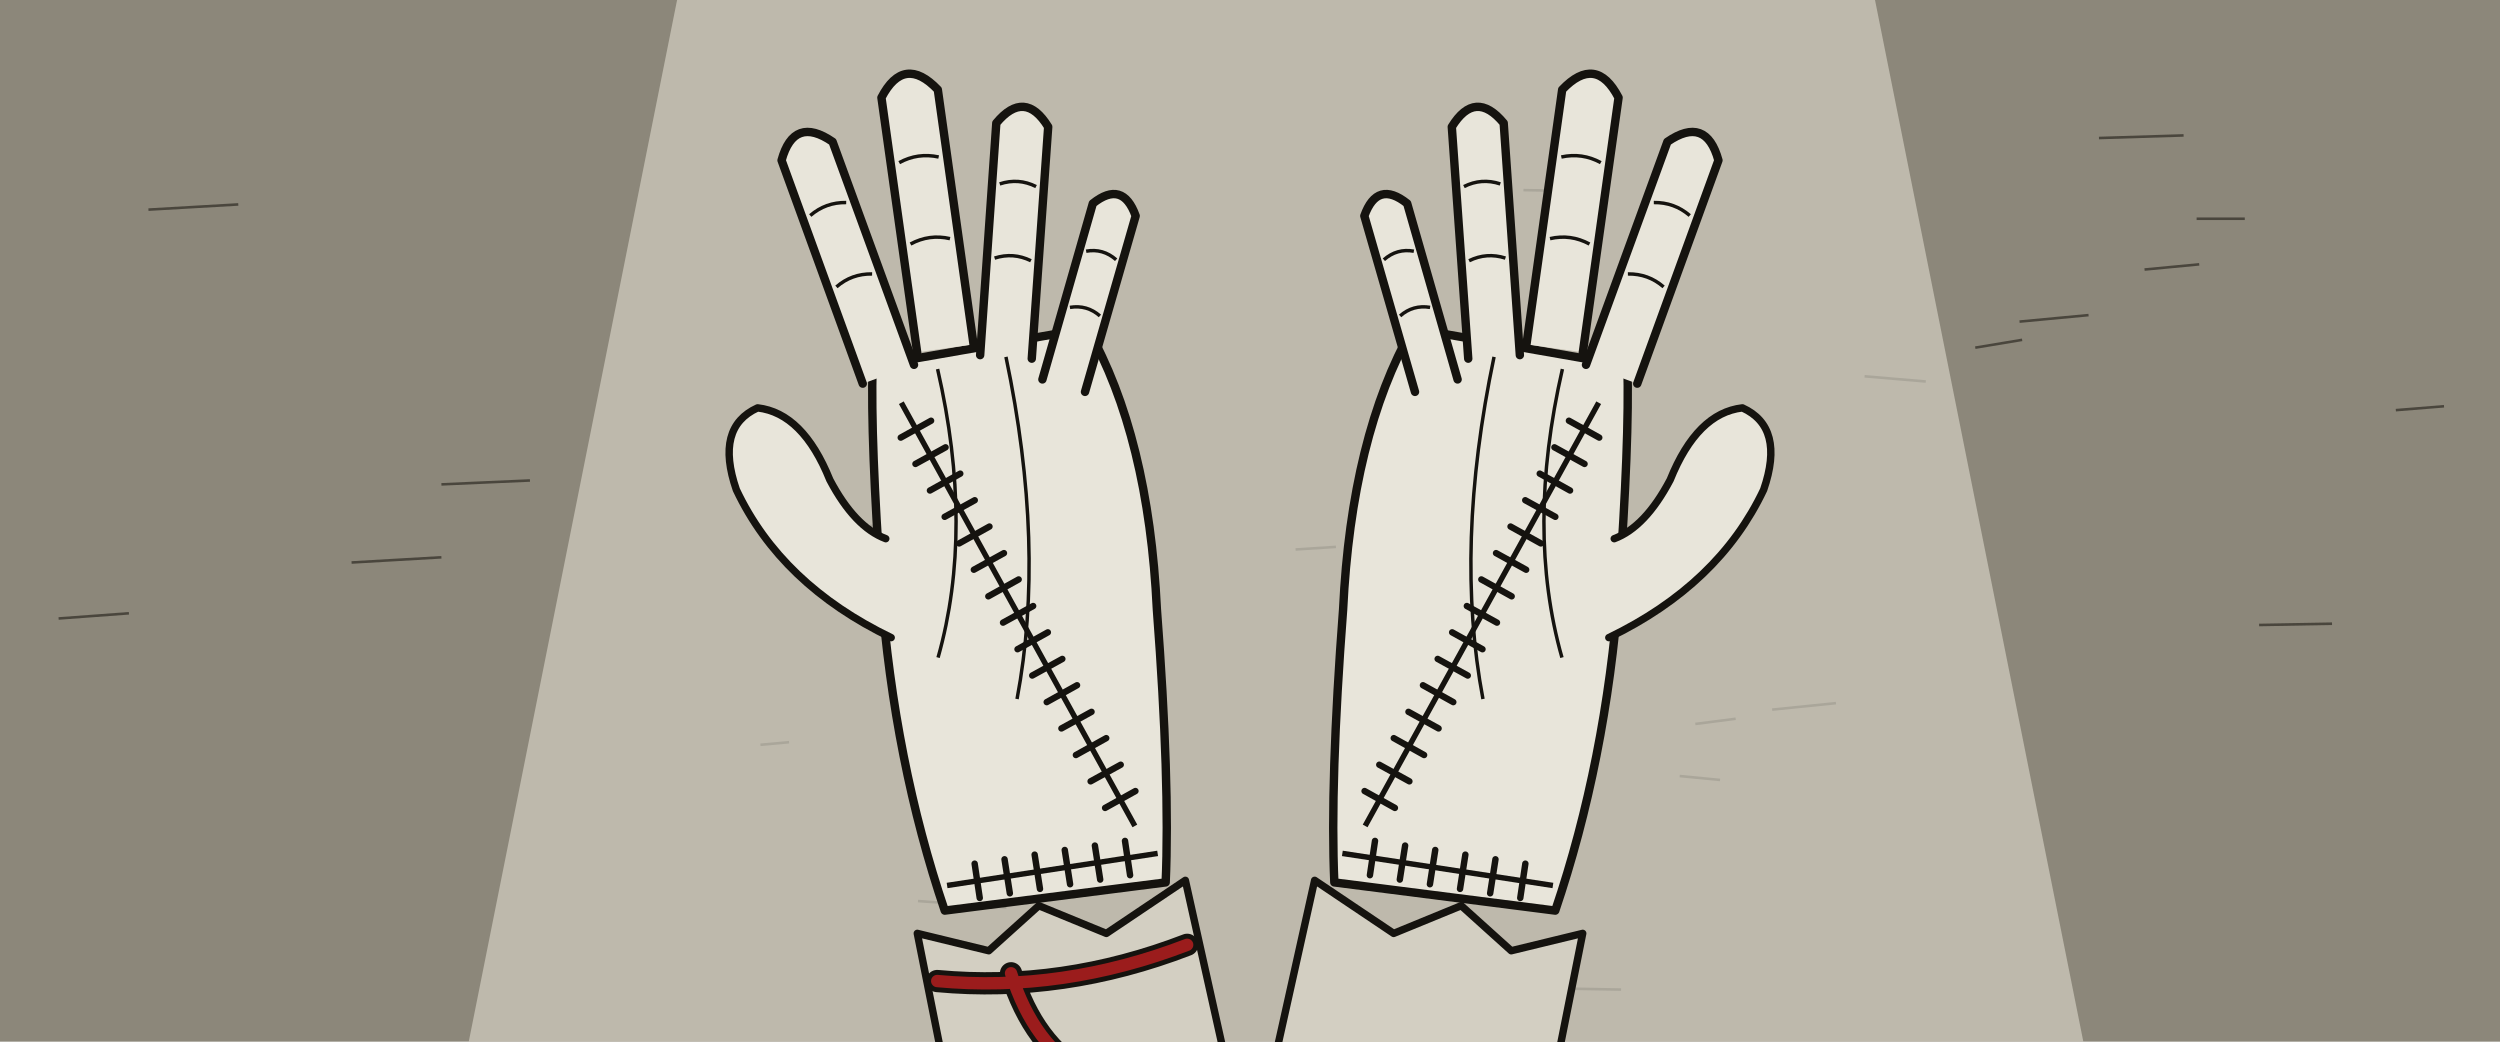
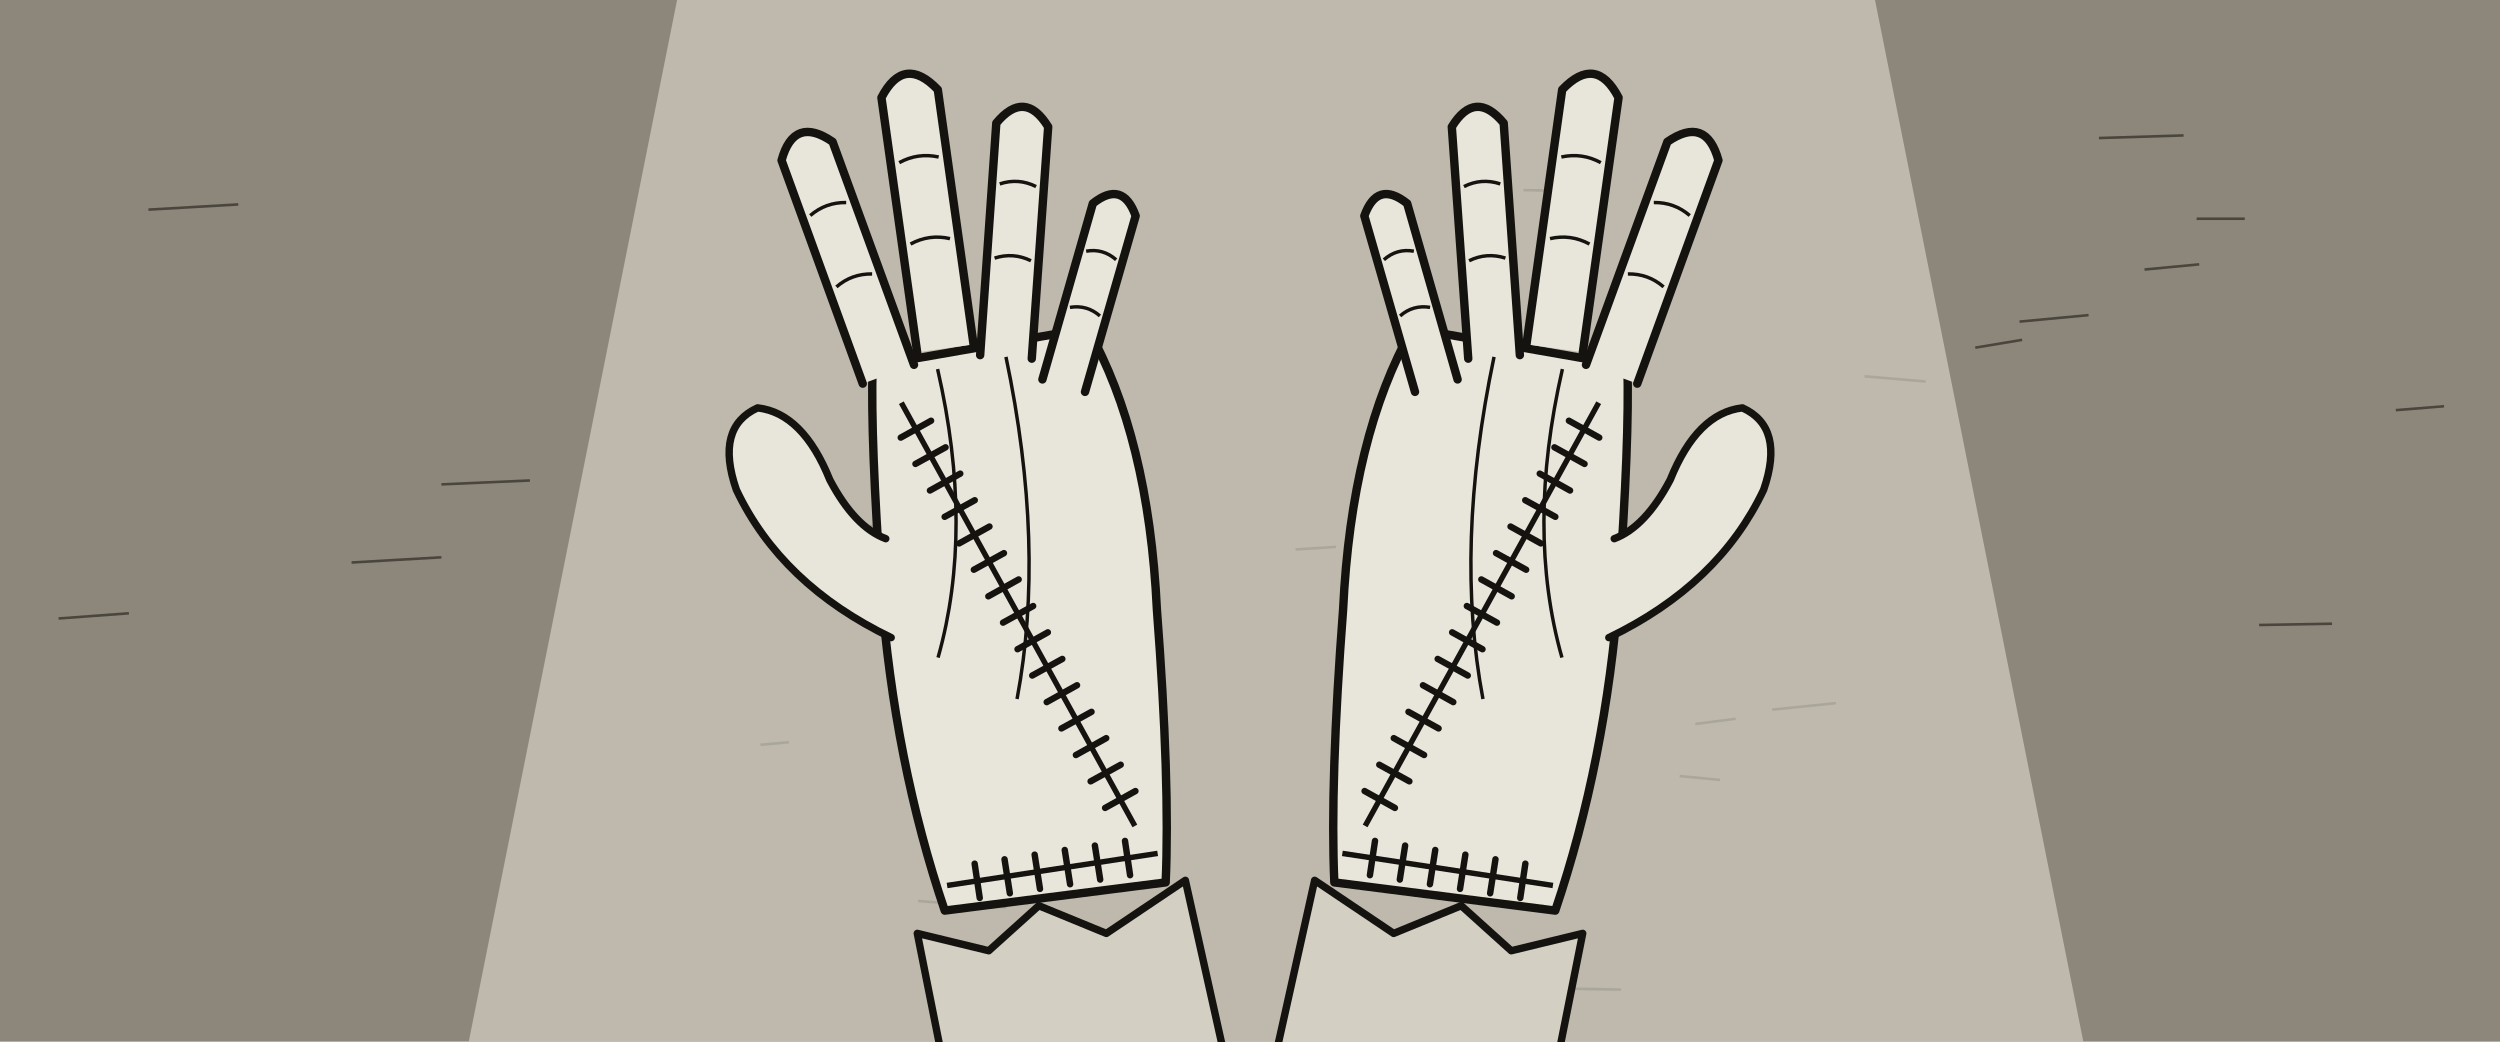
<svg xmlns="http://www.w3.org/2000/svg" width="1920" height="800" viewBox="0 0 1920 800">
  <defs>
    <pattern id="h1" width="5" height="5" patternUnits="userSpaceOnUse" patternTransform="rotate(38)">
      <rect width="5" height="5" fill="#E8E5DA" />
      <line x1="0" y1="0" x2="0" y2="5" stroke="#15130F" stroke-width="1" />
    </pattern>
    <pattern id="h2" width="4" height="4" patternUnits="userSpaceOnUse" patternTransform="rotate(38)">
      <rect width="4" height="4" fill="#E8E5DA" />
      <line x1="0" y1="0" x2="0" y2="4" stroke="#15130F" stroke-width="1.1" />
      <line x1="0" y1="2" x2="4" y2="2" stroke="#15130F" stroke-width=".8" />
    </pattern>
    <pattern id="v1" width="5" height="5" patternUnits="userSpaceOnUse" patternTransform="rotate(38)">
      <line x1="0" y1="0" x2="0" y2="5" stroke="#15130F" stroke-width="1" />
    </pattern>
    <pattern id="v1f" width="5" height="5" patternUnits="userSpaceOnUse" patternTransform="rotate(38)">
      <line x1="0" y1="0" x2="0" y2="5" stroke="#15130F" stroke-width="1.9" />
    </pattern>
    <pattern id="v2" width="4" height="4" patternUnits="userSpaceOnUse" patternTransform="rotate(38)">
      <line x1="0" y1="0" x2="0" y2="4" stroke="#15130F" stroke-width="1.1" />
      <line x1="0" y1="2" x2="4" y2="2" stroke="#15130F" stroke-width=".8" />
    </pattern>
    <pattern id="terre" width="7" height="7" patternUnits="userSpaceOnUse" patternTransform="rotate(38)">
      <rect width="7" height="7" fill="#E8E5DA" />
      <line x1="0" y1="0" x2="0" y2="7" stroke="#15130F" stroke-width="1.1" />
      <line x1="3.5" y1="0" x2="3.5" y2="7" stroke="#15130F" stroke-width=".5" />
    </pattern>
    <pattern id="sacs" width="68" height="32" patternUnits="userSpaceOnUse">
      <rect width="68" height="32" fill="#E8E5DA" />
      <path d="M2 30 Q2 4 34 4 Q66 4 66 30 Z" fill="url(#h1)" stroke="#15130F" stroke-width="2.2" />
      <path d="M-32 14 Q-32 -12 0 -12 Q32 -12 32 14 M36 14 Q36 -12 68 -12" fill="none" stroke="#15130F" stroke-width="1.5" />
      <path d="M24 16 L28 20 M40 12 L42 18" stroke="#15130F" stroke-width="1.2" />
    </pattern>
    <pattern id="planches" width="80" height="44" patternUnits="userSpaceOnUse">
      <rect width="80" height="44" fill="url(#h1)" />
      <path d="M0 0 H80 M0 22 H80 M28 0 V22 M60 22 V44" stroke="#15130F" stroke-width="2" />
      <circle cx="10" cy="10" r="1.6" fill="#15130F" />
      <circle cx="68" cy="32" r="1.6" fill="#15130F" />
    </pattern>
    <pattern id="caille" width="36" height="40" patternUnits="userSpaceOnUse">
      <rect width="36" height="40" fill="#E8E5DA" />
      <rect x="2" y="2" width="28" height="36" fill="url(#h1)" stroke="#15130F" stroke-width="2" />
    </pattern>
    <pattern id="h3" width="3" height="3" patternUnits="userSpaceOnUse" patternTransform="rotate(-52)">
      <rect width="3" height="3" fill="#E8E5DA" />
      <line x1="0" y1="0" x2="0" y2="3" stroke="#15130F" stroke-width="1.2" />
      <line x1="0" y1="1.5" x2="3" y2="1.5" stroke="#15130F" stroke-width="1" />
    </pattern>
    <pattern id="v3" width="3" height="3" patternUnits="userSpaceOnUse" patternTransform="rotate(-52)">
      <line x1="0" y1="0" x2="0" y2="3" stroke="#15130F" stroke-width="1.2" />
      <line x1="0" y1="1.5" x2="3" y2="1.5" stroke="#15130F" stroke-width="1" />
    </pattern>
    <pattern id="pierre" width="90" height="60" patternUnits="userSpaceOnUse">
      <rect width="90" height="60" fill="#E8E5DA" />
      <path d="M6 14 l20 -3 M40 40 l26 4 M60 12 l14 2 M12 48 l10 -2" stroke="#8C877A" stroke-width="1.4" />
      <circle cx="74" cy="30" r="1.6" fill="#8C877A" />
      <circle cx="24" cy="30" r="1.2" fill="#4A463D" />
    </pattern>
    <clipPath id="cadre">
      <rect x="150" y="50" width="1620" height="720" />
    </clipPath>
  </defs>
  <rect width="1920" height="800" fill="#8C877A" />
  <path d="M1551 247 l53 -5" stroke="#4A463D" stroke-width="2" />
  <path d="M785 492 l55 3" stroke="#4A463D" stroke-width="2" />
  <path d="M995 422 l31 -2" stroke="#4A463D" stroke-width="2" />
  <path d="M1840 315 l37 -3" stroke="#4A463D" stroke-width="2" />
  <path d="M905 748 l23 3" stroke="#4A463D" stroke-width="2" />
  <path d="M1687 168 l37 0" stroke="#4A463D" stroke-width="2" />
  <path d="M584 572 l22 -2" stroke="#4A463D" stroke-width="2" />
  <path d="M1612 106 l65 -2" stroke="#4A463D" stroke-width="2" />
  <path d="M1517 267 l36 -6" stroke="#4A463D" stroke-width="2" />
  <path d="M705 692 l68 5" stroke="#4A463D" stroke-width="2" />
  <path d="M270 432 l69 -4" stroke="#4A463D" stroke-width="2" />
  <path d="M339 372 l68 -3" stroke="#4A463D" stroke-width="2" />
  <path d="M1301 390 l40 -6" stroke="#4A463D" stroke-width="2" />
  <path d="M1135 681 l60 -1" stroke="#4A463D" stroke-width="2" />
  <path d="M1290 596 l31 3" stroke="#4A463D" stroke-width="2" />
  <path d="M1735 480 l56 -1" stroke="#4A463D" stroke-width="2" />
  <path d="M1133 771 l34 2" stroke="#4A463D" stroke-width="2" />
  <path d="M1302 556 l31 -4" stroke="#4A463D" stroke-width="2" />
  <path d="M1361 545 l49 -5" stroke="#4A463D" stroke-width="2" />
  <path d="M1170 146 l56 1" stroke="#4A463D" stroke-width="2" />
  <path d="M1647 207 l42 -4" stroke="#4A463D" stroke-width="2" />
  <path d="M1187 759 l58 1" stroke="#4A463D" stroke-width="2" />
  <path d="M114 161 l69 -4" stroke="#4A463D" stroke-width="2" />
  <path d="M1432 289 l47 4" stroke="#4A463D" stroke-width="2" />
  <path d="M668 404 l34 -4" stroke="#4A463D" stroke-width="2" />
  <path d="M45 475 l54 -4" stroke="#4A463D" stroke-width="2" />
  <path d="M520 0 L1440 0 L1600 800 L360 800 Z" fill="#D3CFC2" opacity=".7" />
  <g transform="translate(690 470) scale(1.9 1.9) rotate(-96)">
    <path d="M-520 30 L-130 -6 L-140 22 L-124 44 L-138 70 L-120 104 L-520 150 Z" fill="#D3CFC2" stroke="#15130F" stroke-linejoin="round" stroke-linecap="round" stroke-width="3" />
    <path d="M-420 40 Q-300 60 -200 30 M-430 110 Q-320 100 -230 120" fill="none" stroke="#15130F" stroke-width="1.4" />
    <path d="M-122 6 Q-60 -8 10 -6 Q70 -4 100 0 L106 88 Q60 108 -10 104 Q-80 102 -120 96 Z" fill="#E8E5DA" stroke="#15130F" stroke-linejoin="round" stroke-linecap="round" stroke-width="3.4" />
    <path d="M93.3 -4.7 L186.5 -27.9 Q204.1 -21.0 191.8 -6.6 L98.7 16.7" fill="#E8E5DA" stroke="#15130F" stroke-linejoin="round" stroke-linecap="round" stroke-width="3.4" />
    <path d="M133.3 -11.2 Q138.0 -4.5 137.0 3.7" fill="none" stroke="#15130F" stroke-width="1.4" />
    <path d="M163.1 -18.7 Q167.8 -11.9 166.8 -3.7" fill="none" stroke="#15130F" stroke-width="1.4" />
    <path d="M103.6 18.5 L207.5 14.9 Q224.0 25.8 208.3 37.9 L104.4 41.5" fill="#E8E5DA" stroke="#15130F" stroke-linejoin="round" stroke-linecap="round" stroke-width="3.4" />
    <path d="M147.4 20.4 Q150.7 28.4 147.9 36.5" fill="none" stroke="#15130F" stroke-width="1.4" />
    <path d="M180.6 19.3 Q183.9 27.2 181.2 35.4" fill="none" stroke="#15130F" stroke-width="1.4" />
    <path d="M99.8 43.7 L192.4 60.0 Q205.0 72.9 188.7 80.7 L96.2 64.3" fill="#E8E5DA" stroke="#15130F" stroke-linejoin="round" stroke-linecap="round" stroke-width="3.4" />
    <path d="M138.2 53.6 Q139.8 61.4 135.6 68.1" fill="none" stroke="#15130F" stroke-width="1.4" />
    <path d="M167.8 58.8 Q169.5 66.6 165.2 73.3" fill="none" stroke="#15130F" stroke-width="1.4" />
    <path d="M87.4 67.7 L156.0 95.4 Q164.3 108.4 149.2 112.1 L80.6 84.3" fill="#E8E5DA" stroke="#15130F" stroke-linejoin="round" stroke-linecap="round" stroke-width="3.4" />
    <path d="M115.2 81.8 Q115.6 88.8 110.5 93.5" fill="none" stroke="#15130F" stroke-width="1.4" />
    <path d="M137.1 90.7 Q137.6 97.6 132.4 102.4" fill="none" stroke="#15130F" stroke-width="1.4" />
    <path d="M-10 -4 Q16 -46 56 -60 Q82 -66 88 -48 Q84 -30 56 -22 Q36 -14 30 -2" fill="#E8E5DA" stroke="#15130F" stroke-linejoin="round" stroke-linecap="round" stroke-width="3" />
    <path d="M-20 14 Q30 34 96 26 M-40 44 Q20 62 98 54" fill="none" stroke="#15130F" stroke-width="1.4" />
    <path d="M-96.0 86.0 L84.0 10.0" stroke="#15130F" stroke-width="2.2" />
    <path d="M-87.5 74.8 L-82.0 87.7" stroke="#15130F" stroke-width="2.6" stroke-linecap="round" />
    <path d="M-76.2 70.1 L-70.8 82.9" stroke="#15130F" stroke-width="2.6" stroke-linecap="round" />
    <path d="M-65.0 65.3 L-59.5 78.2" stroke="#15130F" stroke-width="2.6" stroke-linecap="round" />
    <path d="M-53.7 60.6 L-48.3 73.4" stroke="#15130F" stroke-width="2.6" stroke-linecap="round" />
    <path d="M-42.5 55.8 L-37.0 68.7" stroke="#15130F" stroke-width="2.6" stroke-linecap="round" />
    <path d="M-31.2 51.1 L-25.8 63.9" stroke="#15130F" stroke-width="2.6" stroke-linecap="round" />
    <path d="M-20.0 46.3 L-14.5 59.2" stroke="#15130F" stroke-width="2.6" stroke-linecap="round" />
    <path d="M-8.7 41.6 L-3.3 54.4" stroke="#15130F" stroke-width="2.6" stroke-linecap="round" />
    <path d="M2.5 36.8 L8.0 49.7" stroke="#15130F" stroke-width="2.6" stroke-linecap="round" />
    <path d="M13.8 32.1 L19.2 44.9" stroke="#15130F" stroke-width="2.6" stroke-linecap="round" />
    <path d="M25.0 27.3 L30.5 40.2" stroke="#15130F" stroke-width="2.6" stroke-linecap="round" />
    <path d="M36.3 22.6 L41.7 35.4" stroke="#15130F" stroke-width="2.6" stroke-linecap="round" />
    <path d="M47.5 17.8 L53.0 30.7" stroke="#15130F" stroke-width="2.6" stroke-linecap="round" />
    <path d="M58.8 13.1 L64.2 25.9" stroke="#15130F" stroke-width="2.6" stroke-linecap="round" />
    <path d="M70.0 8.3 L75.5 21.2" stroke="#15130F" stroke-width="2.6" stroke-linecap="round" />
    <path d="M-112.0 8.0 L-108.0 94.0" stroke="#15130F" stroke-width="2.2" />
    <path d="M-104.4 20.0 L-118.4 20.6" stroke="#15130F" stroke-width="2.6" stroke-linecap="round" />
    <path d="M-103.9 32.2 L-117.8 32.9" stroke="#15130F" stroke-width="2.6" stroke-linecap="round" />
    <path d="M-103.3 44.5 L-117.3 45.2" stroke="#15130F" stroke-width="2.6" stroke-linecap="round" />
    <path d="M-102.7 56.8 L-116.7 57.5" stroke="#15130F" stroke-width="2.6" stroke-linecap="round" />
    <path d="M-102.2 69.1 L-116.1 69.8" stroke="#15130F" stroke-width="2.6" stroke-linecap="round" />
    <path d="M-101.6 81.4 L-115.6 82.0" stroke="#15130F" stroke-width="2.6" stroke-linecap="round" />
-     <path d="M-150 0 Q-160 50 -146 102 M-150 30 q-30 6 -44 26" fill="none" stroke="#15130F" stroke-width="9" stroke-linecap="round" stroke-linejoin="round" />
-     <path d="M-150 0 Q-160 50 -146 102 M-150 30 q-30 6 -44 26" fill="none" stroke="#9B1C1C" stroke-width="5" stroke-linecap="round" stroke-linejoin="round" />
  </g>
  <g transform="translate(1230 470) scale(-1.9 1.9) rotate(-96)">
    <path d="M-520 30 L-130 -6 L-140 22 L-124 44 L-138 70 L-120 104 L-520 150 Z" fill="#D3CFC2" stroke="#15130F" stroke-linejoin="round" stroke-linecap="round" stroke-width="3" />
    <path d="M-420 40 Q-300 60 -200 30 M-430 110 Q-320 100 -230 120" fill="none" stroke="#15130F" stroke-width="1.4" />
    <path d="M-122 6 Q-60 -8 10 -6 Q70 -4 100 0 L106 88 Q60 108 -10 104 Q-80 102 -120 96 Z" fill="#E8E5DA" stroke="#15130F" stroke-linejoin="round" stroke-linecap="round" stroke-width="3.4" />
    <path d="M93.3 -4.7 L186.5 -27.9 Q204.1 -21.0 191.8 -6.6 L98.7 16.7" fill="#E8E5DA" stroke="#15130F" stroke-linejoin="round" stroke-linecap="round" stroke-width="3.4" />
    <path d="M133.3 -11.2 Q138.0 -4.5 137.0 3.7" fill="none" stroke="#15130F" stroke-width="1.4" />
    <path d="M163.1 -18.7 Q167.8 -11.9 166.8 -3.7" fill="none" stroke="#15130F" stroke-width="1.4" />
    <path d="M103.6 18.5 L207.5 14.9 Q224.0 25.8 208.3 37.9 L104.4 41.5" fill="#E8E5DA" stroke="#15130F" stroke-linejoin="round" stroke-linecap="round" stroke-width="3.4" />
    <path d="M147.4 20.4 Q150.7 28.4 147.9 36.5" fill="none" stroke="#15130F" stroke-width="1.4" />
    <path d="M180.6 19.3 Q183.9 27.2 181.2 35.4" fill="none" stroke="#15130F" stroke-width="1.4" />
    <path d="M99.8 43.7 L192.4 60.0 Q205.0 72.9 188.7 80.7 L96.2 64.3" fill="#E8E5DA" stroke="#15130F" stroke-linejoin="round" stroke-linecap="round" stroke-width="3.4" />
    <path d="M138.2 53.6 Q139.8 61.4 135.6 68.1" fill="none" stroke="#15130F" stroke-width="1.4" />
    <path d="M167.8 58.8 Q169.5 66.6 165.2 73.3" fill="none" stroke="#15130F" stroke-width="1.4" />
    <path d="M87.4 67.7 L156.0 95.4 Q164.3 108.4 149.2 112.1 L80.6 84.3" fill="#E8E5DA" stroke="#15130F" stroke-linejoin="round" stroke-linecap="round" stroke-width="3.4" />
    <path d="M115.2 81.8 Q115.6 88.8 110.5 93.5" fill="none" stroke="#15130F" stroke-width="1.4" />
    <path d="M137.1 90.7 Q137.6 97.6 132.4 102.4" fill="none" stroke="#15130F" stroke-width="1.4" />
    <path d="M-10 -4 Q16 -46 56 -60 Q82 -66 88 -48 Q84 -30 56 -22 Q36 -14 30 -2" fill="#E8E5DA" stroke="#15130F" stroke-linejoin="round" stroke-linecap="round" stroke-width="3" />
    <path d="M-20 14 Q30 34 96 26 M-40 44 Q20 62 98 54" fill="none" stroke="#15130F" stroke-width="1.4" />
    <path d="M-96.0 86.0 L84.0 10.0" stroke="#15130F" stroke-width="2.2" />
    <path d="M-87.5 74.8 L-82.0 87.7" stroke="#15130F" stroke-width="2.6" stroke-linecap="round" />
    <path d="M-76.2 70.1 L-70.8 82.9" stroke="#15130F" stroke-width="2.6" stroke-linecap="round" />
    <path d="M-65.0 65.3 L-59.5 78.2" stroke="#15130F" stroke-width="2.6" stroke-linecap="round" />
    <path d="M-53.7 60.6 L-48.3 73.4" stroke="#15130F" stroke-width="2.6" stroke-linecap="round" />
    <path d="M-42.5 55.8 L-37.0 68.7" stroke="#15130F" stroke-width="2.6" stroke-linecap="round" />
    <path d="M-31.2 51.1 L-25.8 63.9" stroke="#15130F" stroke-width="2.6" stroke-linecap="round" />
    <path d="M-20.0 46.3 L-14.5 59.2" stroke="#15130F" stroke-width="2.6" stroke-linecap="round" />
    <path d="M-8.7 41.6 L-3.3 54.4" stroke="#15130F" stroke-width="2.6" stroke-linecap="round" />
    <path d="M2.5 36.8 L8.0 49.7" stroke="#15130F" stroke-width="2.6" stroke-linecap="round" />
    <path d="M13.8 32.1 L19.2 44.9" stroke="#15130F" stroke-width="2.6" stroke-linecap="round" />
    <path d="M25.0 27.3 L30.5 40.2" stroke="#15130F" stroke-width="2.6" stroke-linecap="round" />
    <path d="M36.3 22.6 L41.7 35.4" stroke="#15130F" stroke-width="2.6" stroke-linecap="round" />
    <path d="M47.5 17.8 L53.0 30.7" stroke="#15130F" stroke-width="2.6" stroke-linecap="round" />
    <path d="M58.8 13.1 L64.2 25.9" stroke="#15130F" stroke-width="2.6" stroke-linecap="round" />
    <path d="M70.0 8.3 L75.5 21.2" stroke="#15130F" stroke-width="2.6" stroke-linecap="round" />
    <path d="M-112.0 8.0 L-108.0 94.0" stroke="#15130F" stroke-width="2.2" />
    <path d="M-104.4 20.0 L-118.4 20.6" stroke="#15130F" stroke-width="2.6" stroke-linecap="round" />
    <path d="M-103.9 32.2 L-117.8 32.9" stroke="#15130F" stroke-width="2.6" stroke-linecap="round" />
    <path d="M-103.3 44.5 L-117.3 45.2" stroke="#15130F" stroke-width="2.6" stroke-linecap="round" />
    <path d="M-102.7 56.8 L-116.7 57.5" stroke="#15130F" stroke-width="2.6" stroke-linecap="round" />
    <path d="M-102.2 69.1 L-116.1 69.8" stroke="#15130F" stroke-width="2.6" stroke-linecap="round" />
    <path d="M-101.6 81.4 L-115.6 82.0" stroke="#15130F" stroke-width="2.6" stroke-linecap="round" />
  </g>
</svg>
